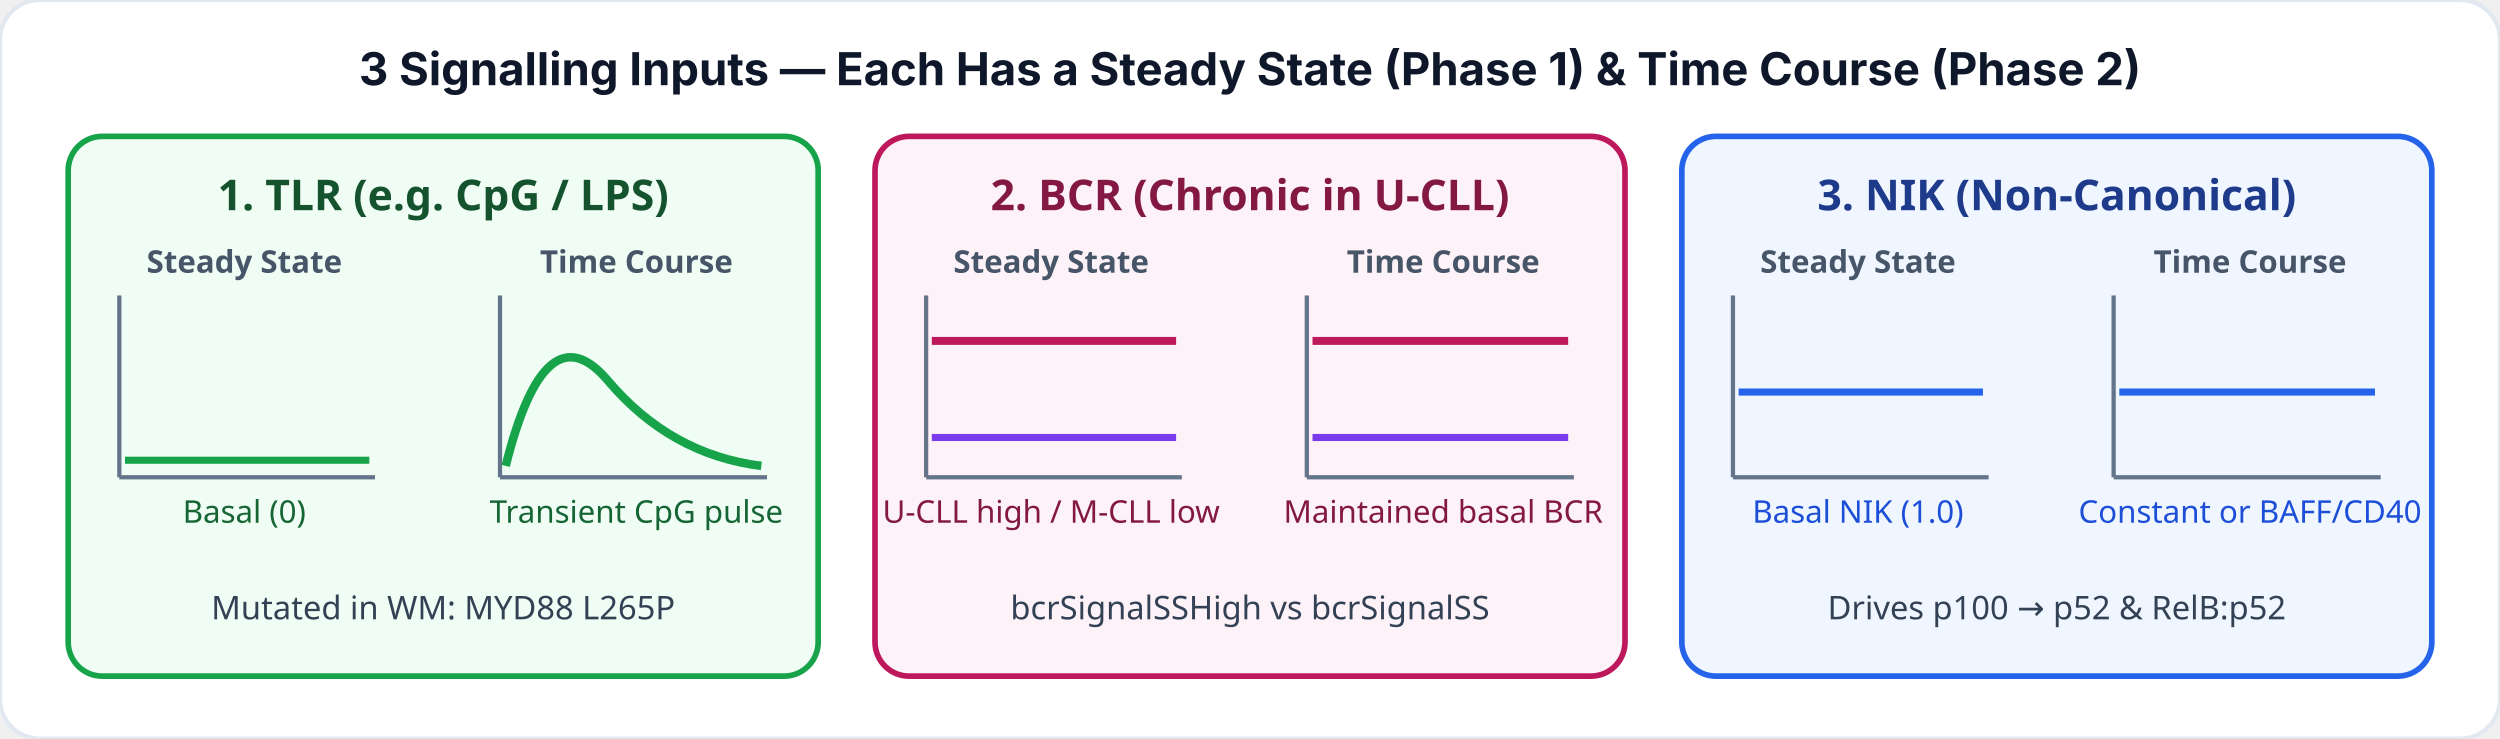
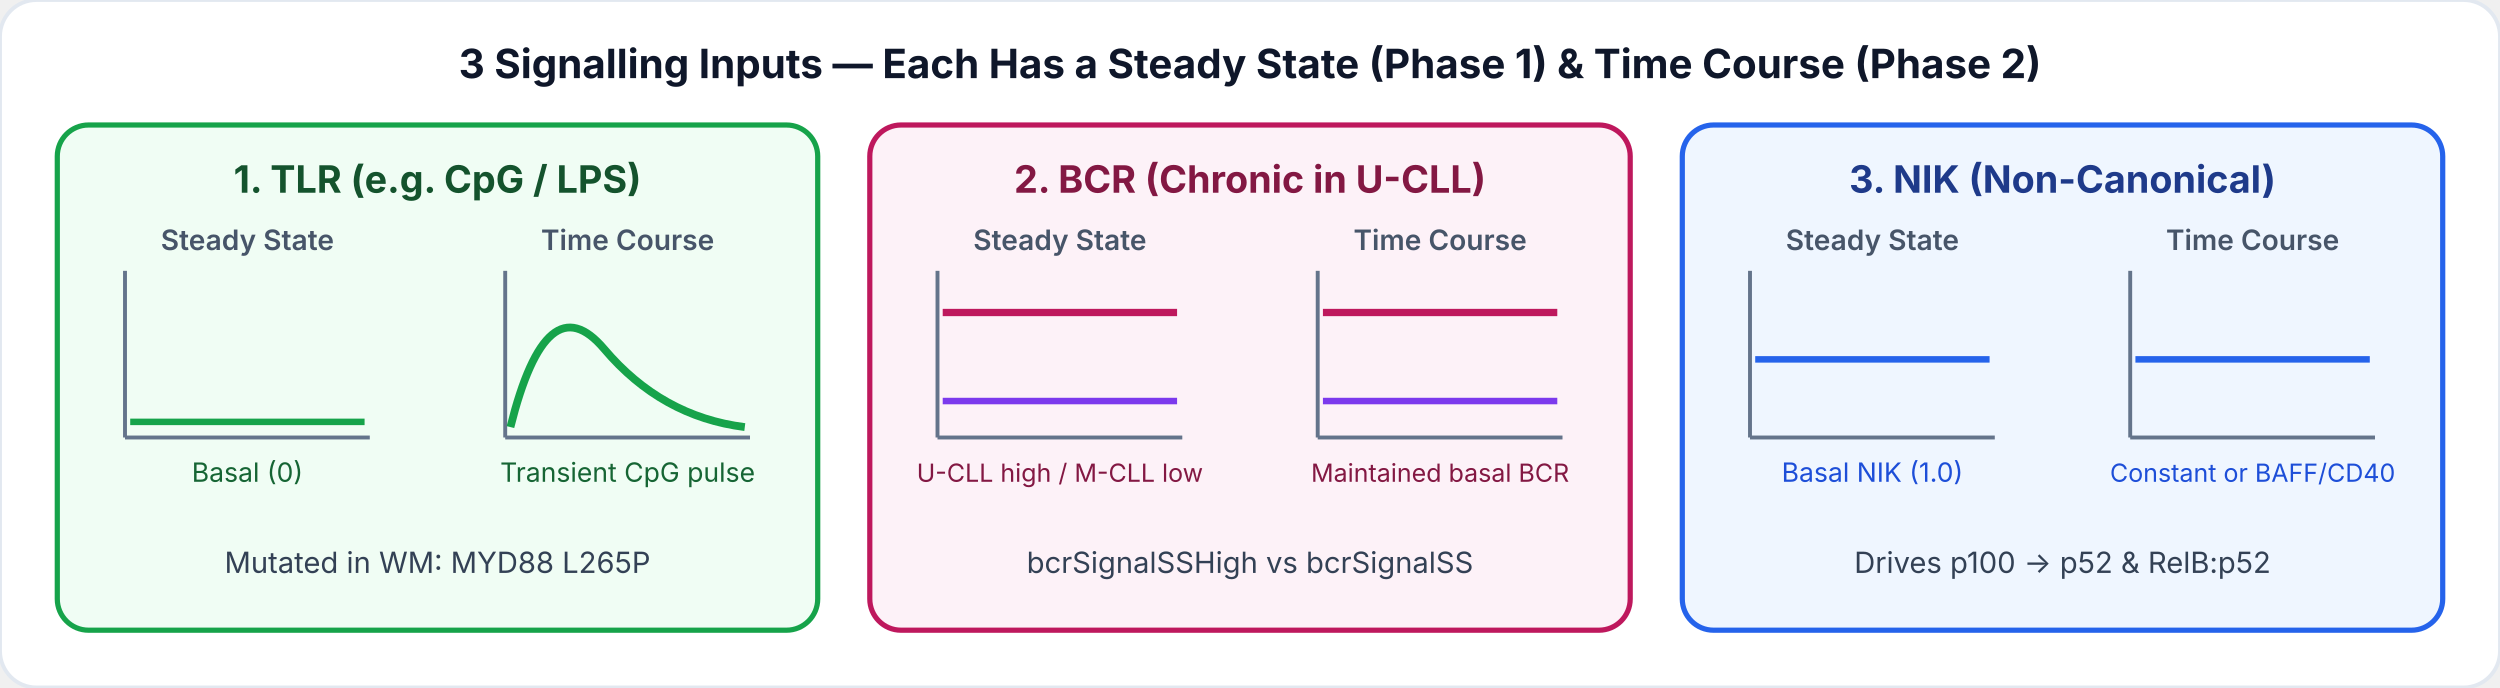
- <svg xmlns="http://www.w3.org/2000/svg" viewBox="0 0 880 260" width="880" height="260" role="img" aria-label="Three inputs (Steady State and Time Course) for TLR, BCR, and NIK in the NF-kB Tri-Model">
-   <rect width="880" height="260" rx="14" fill="#ffffff" stroke="#e2e8f0" stroke-width="1.5" />
-   <text x="440" y="30" text-anchor="middle" font-family="system-ui, -apple-system, sans-serif" font-size="16" font-weight="700" fill="#0f172a">3 Signalling Inputs — Each Has a Steady State (Phase 1) &amp; Time Course (Phase 2)</text>
-   <rect x="24" y="48" width="264" height="190" rx="12" fill="#f0fdf4" stroke="#16a34a" stroke-width="2" />
-   <text x="156" y="74" text-anchor="middle" font-family="system-ui, sans-serif" font-size="15" font-weight="700" fill="#14532d">1. TLR (e.g. CpG / LPS)</text>
-   <text x="86" y="96" text-anchor="middle" font-family="system-ui, sans-serif" font-size="11" font-weight="600" fill="#475569">Steady State</text>
-   <line x1="42" y1="168" x2="132" y2="168" stroke="#64748b" stroke-width="1.5" />
-   <line x1="42" y1="104" x2="42" y2="168" stroke="#64748b" stroke-width="1.5" />
-   <line x1="44" y1="162" x2="130" y2="162" stroke="#16a34a" stroke-width="2.5" />
-   <text x="86" y="184" text-anchor="middle" font-family="system-ui, sans-serif" font-size="11" fill="#166534">Basal (0)</text>
-   <text x="224" y="96" text-anchor="middle" font-family="system-ui, sans-serif" font-size="11" font-weight="600" fill="#475569">Time Course</text>
-   <line x1="176" y1="168" x2="270" y2="168" stroke="#64748b" stroke-width="1.5" />
-   <line x1="176" y1="104" x2="176" y2="168" stroke="#64748b" stroke-width="1.5" />
-   <path d="M 178 164 Q 192 108 214 134 T 268 164" fill="none" stroke="#16a34a" stroke-width="3" />
-   <text x="224" y="184" text-anchor="middle" font-family="system-ui, sans-serif" font-size="11" fill="#166534">Transient CpG pulse</text>
-   <text x="156" y="218" text-anchor="middle" font-family="system-ui, sans-serif" font-size="11.5" fill="#334155">Mutated in WM: MYD88 L265P</text>
-   <rect x="308" y="48" width="264" height="190" rx="12" fill="#fdf2f8" stroke="#be185d" stroke-width="2" />
-   <text x="440" y="74" text-anchor="middle" font-family="system-ui, sans-serif" font-size="15" font-weight="700" fill="#831843">2. BCR (Chronic in U-CLL)</text>
-   <text x="370" y="96" text-anchor="middle" font-family="system-ui, sans-serif" font-size="11" font-weight="600" fill="#475569">Steady State</text>
-   <line x1="326" y1="168" x2="416" y2="168" stroke="#64748b" stroke-width="1.5" />
-   <line x1="326" y1="104" x2="326" y2="168" stroke="#64748b" stroke-width="1.5" />
-   <line x1="328" y1="120" x2="414" y2="120" stroke="#be185d" stroke-width="2.8" />
-   <line x1="328" y1="154" x2="414" y2="154" stroke="#7c3aed" stroke-width="2.5" />
-   <text x="370" y="184" text-anchor="middle" font-family="system-ui, sans-serif" font-size="11" fill="#831843">U-CLL high / M-CLL low</text>
-   <text x="508" y="96" text-anchor="middle" font-family="system-ui, sans-serif" font-size="11" font-weight="600" fill="#475569">Time Course</text>
-   <line x1="460" y1="168" x2="554" y2="168" stroke="#64748b" stroke-width="1.5" />
-   <line x1="460" y1="104" x2="460" y2="168" stroke="#64748b" stroke-width="1.5" />
-   <line x1="462" y1="120" x2="552" y2="120" stroke="#be185d" stroke-width="2.8" />
-   <line x1="462" y1="154" x2="552" y2="154" stroke="#7c3aed" stroke-width="2.5" />
-   <text x="508" y="184" text-anchor="middle" font-family="system-ui, sans-serif" font-size="11" fill="#831843">Maintained basal BCR</text>
-   <text x="440" y="218" text-anchor="middle" font-family="system-ui, sans-serif" font-size="11.5" fill="#334155">bcrSignalSSHigh vs bcrSignalSS</text>
-   <rect x="592" y="48" width="264" height="190" rx="12" fill="#eff6ff" stroke="#2563eb" stroke-width="2" />
-   <text x="724" y="74" text-anchor="middle" font-family="system-ui, sans-serif" font-size="15" font-weight="700" fill="#1e3a8a">3. NIK (Non-Canonical)</text>
-   <text x="654" y="96" text-anchor="middle" font-family="system-ui, sans-serif" font-size="11" font-weight="600" fill="#475569">Steady State</text>
-   <line x1="610" y1="168" x2="700" y2="168" stroke="#64748b" stroke-width="1.5" />
-   <line x1="610" y1="104" x2="610" y2="168" stroke="#64748b" stroke-width="1.5" />
-   <line x1="612" y1="138" x2="698" y2="138" stroke="#2563eb" stroke-width="2.5" />
-   <text x="654" y="184" text-anchor="middle" font-family="system-ui, sans-serif" font-size="11" fill="#1d4ed8">Basal NIK (1.0)</text>
-   <text x="792" y="96" text-anchor="middle" font-family="system-ui, sans-serif" font-size="11" font-weight="600" fill="#475569">Time Course</text>
-   <line x1="744" y1="168" x2="838" y2="168" stroke="#64748b" stroke-width="1.5" />
-   <line x1="744" y1="104" x2="744" y2="168" stroke="#64748b" stroke-width="1.5" />
-   <line x1="746" y1="138" x2="836" y2="138" stroke="#2563eb" stroke-width="2.5" />
-   <text x="792" y="184" text-anchor="middle" font-family="system-ui, sans-serif" font-size="11" fill="#1d4ed8">Constant or BAFF/CD40</text>
-   <text x="724" y="218" text-anchor="middle" font-family="system-ui, sans-serif" font-size="11.5" fill="#334155">Drives p100 → p52 &amp; RelB:p52</text>
+ <svg xmlns="http://www.w3.org/2000/svg" viewBox="0 0 960 264" width="960" height="264" role="img" aria-label="Three inputs (Steady State and Time Course) for TLR, BCR, and NIK in the NF-kB Tri-Model">
+   <rect width="960" height="264" rx="14" fill="#ffffff" stroke="#e2e8f0" stroke-width="1.5" />
+   <text x="480" y="30" text-anchor="middle" font-family="system-ui, -apple-system, sans-serif" font-size="15.5" font-weight="700" fill="#0f172a">3 Signalling Inputs — Each Has a Steady State (Phase 1) &amp; Time Course (Phase 2)</text>
+   <rect x="22" y="48" width="292" height="194" rx="12" fill="#f0fdf4" stroke="#16a34a" stroke-width="2" />
+   <text x="168" y="74" text-anchor="middle" font-family="system-ui, -apple-system, sans-serif" font-size="14.5" font-weight="700" fill="#14532d">1. TLR (e.g. CpG / LPS)</text>
+   <text x="95" y="96" text-anchor="middle" font-family="system-ui, -apple-system, sans-serif" font-size="10.8" font-weight="600" fill="#475569">Steady State</text>
+   <line x1="48" y1="168" x2="142" y2="168" stroke="#64748b" stroke-width="1.5" />
+   <line x1="48" y1="104" x2="48" y2="168" stroke="#64748b" stroke-width="1.5" />
+   <line x1="50" y1="162" x2="140" y2="162" stroke="#16a34a" stroke-width="2.5" />
+   <text x="95" y="185" text-anchor="middle" font-family="system-ui, -apple-system, sans-serif" font-size="10.2" fill="#166534">Basal (0)</text>
+   <text x="241" y="96" text-anchor="middle" font-family="system-ui, -apple-system, sans-serif" font-size="10.8" font-weight="600" fill="#475569">Time Course</text>
+   <line x1="194" y1="168" x2="288" y2="168" stroke="#64748b" stroke-width="1.5" />
+   <line x1="194" y1="104" x2="194" y2="168" stroke="#64748b" stroke-width="1.5" />
+   <path d="M 196 164 Q 210 108 232 134 T 286 164" fill="none" stroke="#16a34a" stroke-width="3" />
+   <text x="241" y="185" text-anchor="middle" font-family="system-ui, -apple-system, sans-serif" font-size="10.2" fill="#166534">Transient CpG pulse</text>
+   <text x="168" y="220" text-anchor="middle" font-family="system-ui, -apple-system, sans-serif" font-size="11.2" fill="#334155">Mutated in WM: MYD88 L265P</text>
+   <rect x="334" y="48" width="292" height="194" rx="12" fill="#fdf2f8" stroke="#be185d" stroke-width="2" />
+   <text x="480" y="74" text-anchor="middle" font-family="system-ui, -apple-system, sans-serif" font-size="14.5" font-weight="700" fill="#831843">2. BCR (Chronic in U-CLL)</text>
+   <text x="407" y="96" text-anchor="middle" font-family="system-ui, -apple-system, sans-serif" font-size="10.8" font-weight="600" fill="#475569">Steady State</text>
+   <line x1="360" y1="168" x2="454" y2="168" stroke="#64748b" stroke-width="1.5" />
+   <line x1="360" y1="104" x2="360" y2="168" stroke="#64748b" stroke-width="1.5" />
+   <line x1="362" y1="120" x2="452" y2="120" stroke="#be185d" stroke-width="2.8" />
+   <line x1="362" y1="154" x2="452" y2="154" stroke="#7c3aed" stroke-width="2.5" />
+   <text x="407" y="185" text-anchor="middle" font-family="system-ui, -apple-system, sans-serif" font-size="9.6" fill="#831843">U-CLL high / M-CLL low</text>
+   <text x="553" y="96" text-anchor="middle" font-family="system-ui, -apple-system, sans-serif" font-size="10.8" font-weight="600" fill="#475569">Time Course</text>
+   <line x1="506" y1="168" x2="600" y2="168" stroke="#64748b" stroke-width="1.5" />
+   <line x1="506" y1="104" x2="506" y2="168" stroke="#64748b" stroke-width="1.5" />
+   <line x1="508" y1="120" x2="598" y2="120" stroke="#be185d" stroke-width="2.8" />
+   <line x1="508" y1="154" x2="598" y2="154" stroke="#7c3aed" stroke-width="2.5" />
+   <text x="553" y="185" text-anchor="middle" font-family="system-ui, -apple-system, sans-serif" font-size="9.6" fill="#831843">Maintained basal BCR</text>
+   <text x="480" y="220" text-anchor="middle" font-family="system-ui, -apple-system, sans-serif" font-size="11.2" fill="#334155">bcrSignalSSHigh vs bcrSignalSS</text>
+   <rect x="646" y="48" width="292" height="194" rx="12" fill="#eff6ff" stroke="#2563eb" stroke-width="2" />
+   <text x="792" y="74" text-anchor="middle" font-family="system-ui, -apple-system, sans-serif" font-size="14.5" font-weight="700" fill="#1e3a8a">3. NIK (Non-Canonical)</text>
+   <text x="719" y="96" text-anchor="middle" font-family="system-ui, -apple-system, sans-serif" font-size="10.8" font-weight="600" fill="#475569">Steady State</text>
+   <line x1="672" y1="168" x2="766" y2="168" stroke="#64748b" stroke-width="1.5" />
+   <line x1="672" y1="104" x2="672" y2="168" stroke="#64748b" stroke-width="1.5" />
+   <line x1="674" y1="138" x2="764" y2="138" stroke="#2563eb" stroke-width="2.5" />
+   <text x="719" y="185" text-anchor="middle" font-family="system-ui, -apple-system, sans-serif" font-size="10.2" fill="#1d4ed8">Basal NIK (1.0)</text>
+   <text x="865" y="96" text-anchor="middle" font-family="system-ui, -apple-system, sans-serif" font-size="10.8" font-weight="600" fill="#475569">Time Course</text>
+   <line x1="818" y1="168" x2="912" y2="168" stroke="#64748b" stroke-width="1.5" />
+   <line x1="818" y1="104" x2="818" y2="168" stroke="#64748b" stroke-width="1.5" />
+   <line x1="820" y1="138" x2="910" y2="138" stroke="#2563eb" stroke-width="2.5" />
+   <text x="865" y="185" text-anchor="middle" font-family="system-ui, -apple-system, sans-serif" font-size="9.6" fill="#1d4ed8">Constant or BAFF/CD40</text>
+   <text x="792" y="220" text-anchor="middle" font-family="system-ui, -apple-system, sans-serif" font-size="11.2" fill="#334155">Drives p100 → p52 &amp; RelB:p52</text>
</svg>
